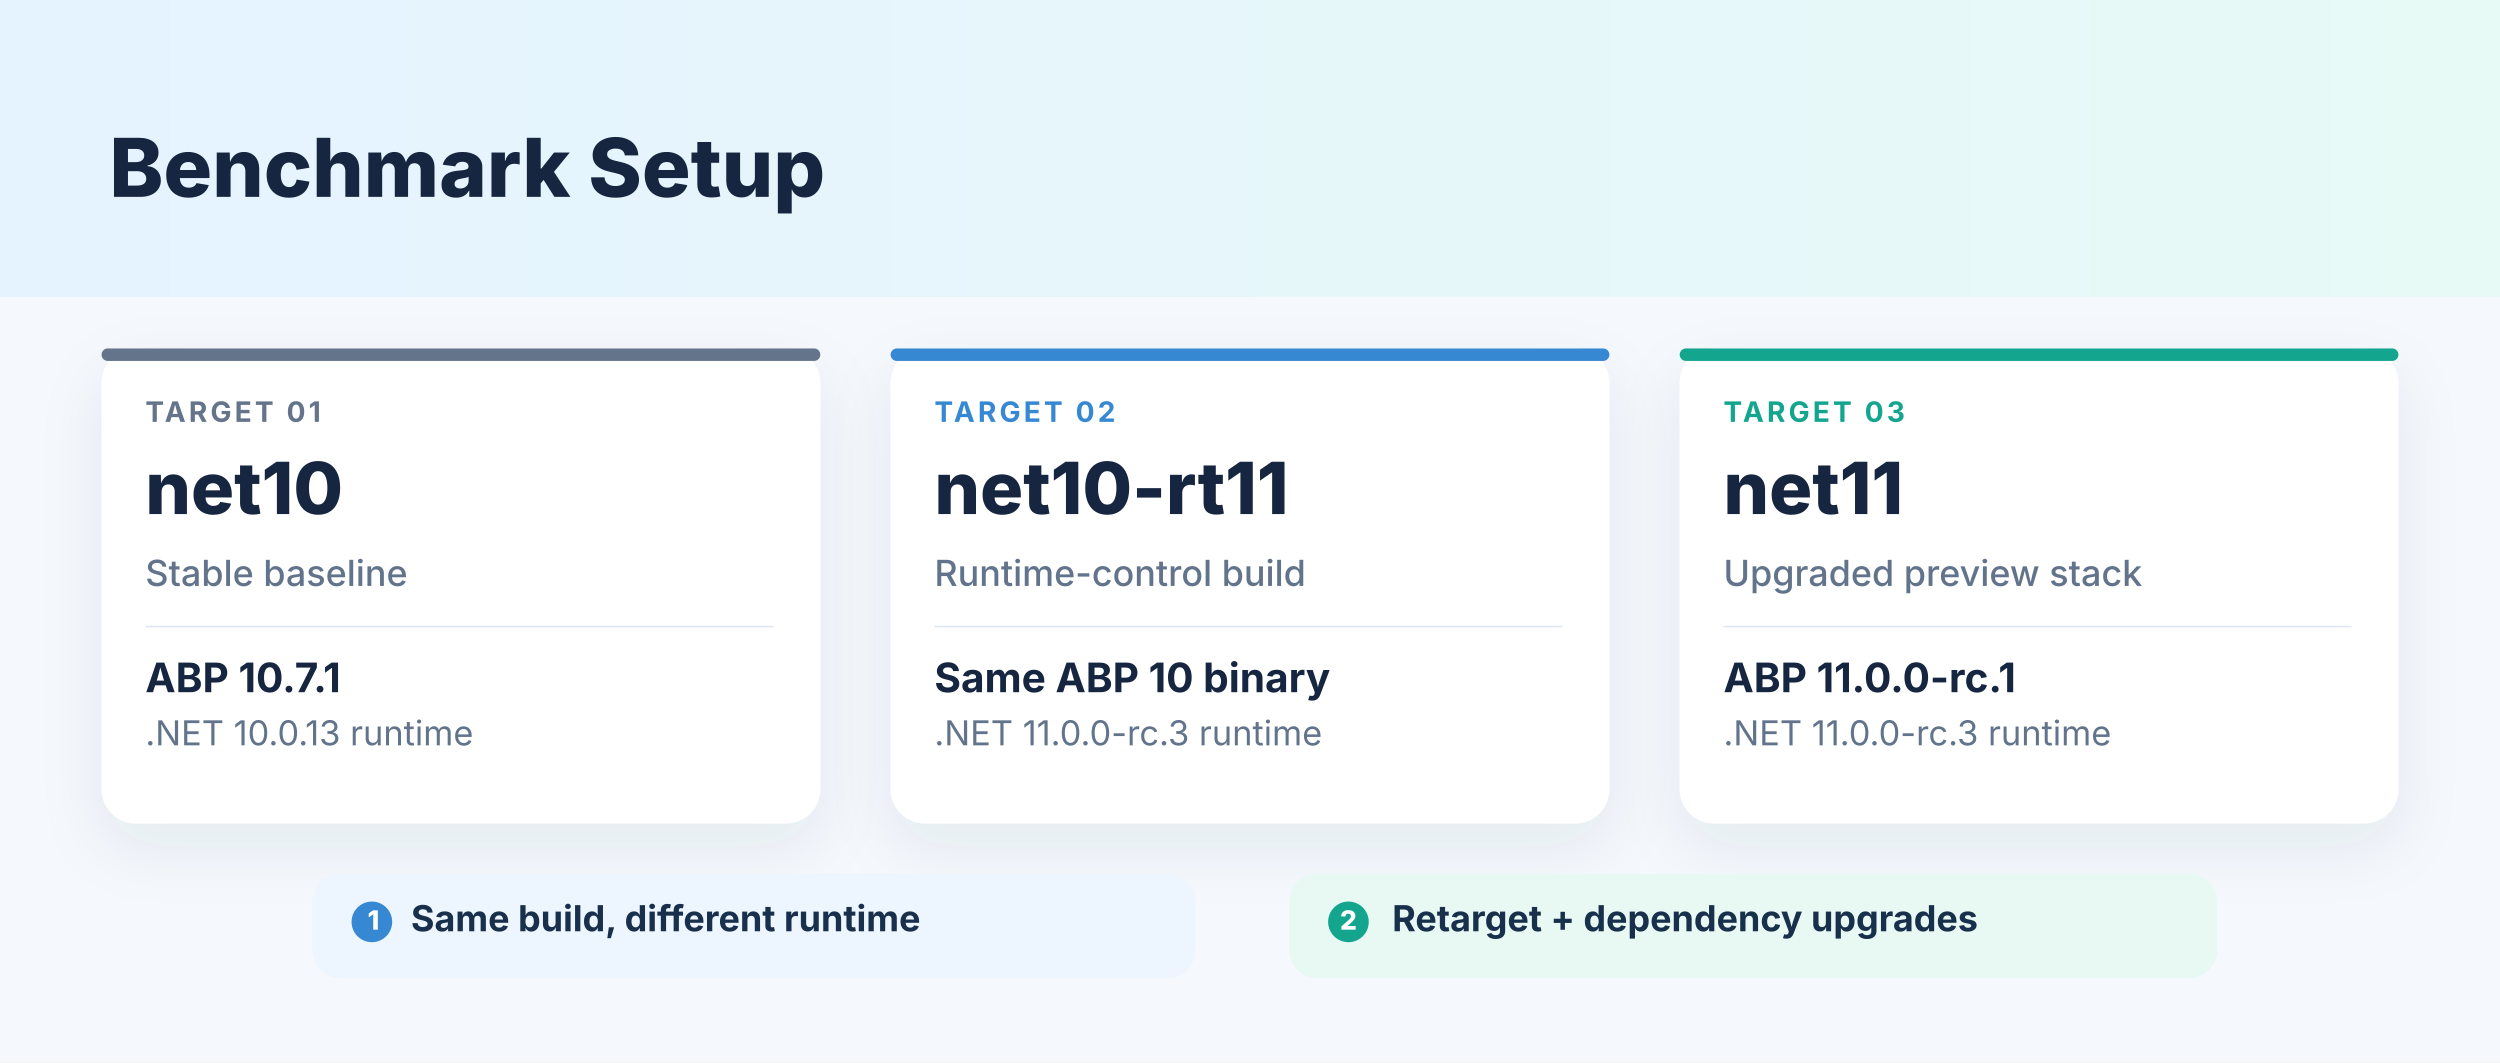
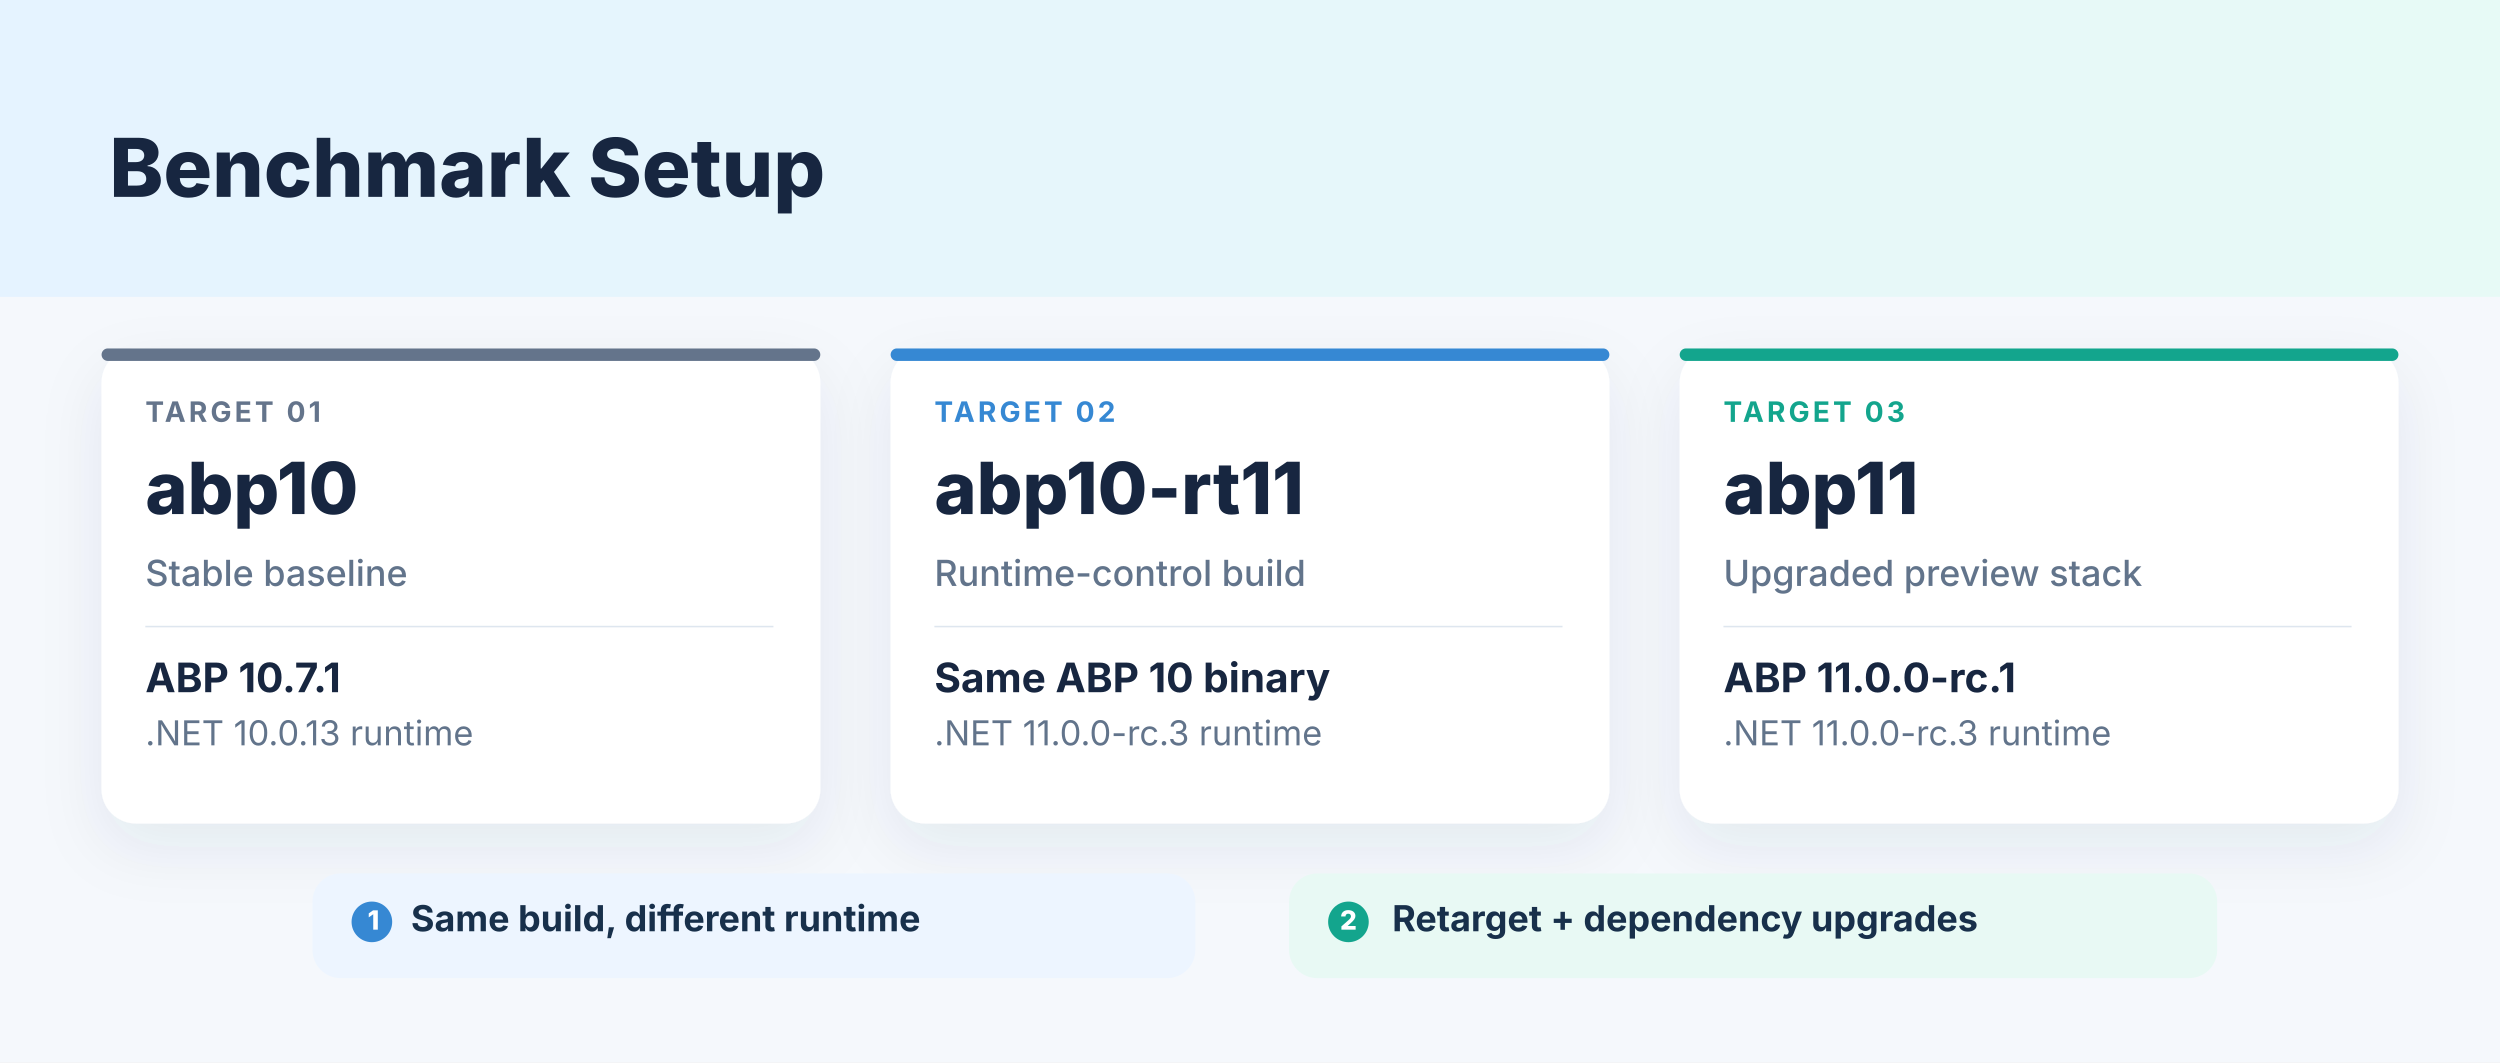
<svg xmlns="http://www.w3.org/2000/svg" width="1600" height="680" viewBox="0 0 1600 680" role="img">
  <defs>
    <filter id="shadow" x="-15%" y="-20%" width="135%" height="145%">
      <feDropShadow dx="0" dy="15" stdDeviation="20" flood-color="#263D59" flood-opacity="0.075" />
    </filter>
    <linearGradient id="headerGlow" x1="0" x2="1">
      <stop offset="0" stop-color="#E5F3FF" />
      <stop offset="1" stop-color="#E7FAF6" />
    </linearGradient>
  </defs>
  <style>text{font-family:Inter,'Segoe UI',Arial,sans-serif;font-variant-numeric:tabular-nums}.soft{filter:url(#shadow)}</style>
  <rect x="0" y="0" width="1600" height="680" rx="0" fill="#F5F8FC" />
  <rect x="0" y="0" width="1600" height="190" rx="0" fill="url(#headerGlow)" />
  <text x="70" y="126" font-size="52" font-weight="800" fill="#172640" text-anchor="start">Benchmark Setup</text>
  <g class="soft">
    <rect x="65" y="223" width="460" height="304" rx="22" fill="#FFFFFF" />
  </g>
  <rect x="65" y="223" width="460" height="8" rx="4" fill="#64748B" />
  <text x="93" y="270" font-size="18" font-weight="750" fill="#64748B" text-anchor="start" letter-spacing="2">TARGET 01</text>
-   <text x="93" y="329" font-size="46" font-weight="790" fill="#172640" text-anchor="start">net10</text>
+   <text x="93" y="329" font-size="46" font-weight="790" fill="#172640" text-anchor="start">abp10</text>
  <text x="93" y="375" font-size="23" font-weight="500" fill="#62748B" text-anchor="start">Stable baseline</text>
  <line x1="93" y1="401" x2="495" y2="401" stroke="#DEE6EF" stroke-width="1" />
  <text x="93" y="443" font-size="26" font-weight="650" fill="#172640" text-anchor="start">ABP 10.7.1</text>
  <text x="93" y="477" font-size="22" font-weight="400" fill="#62748B" text-anchor="start">.NET 10.0.13 runtime</text>
  <rect x="93" y="490" width="300" height="0" rx="0" fill="none" />
  <g class="soft">
    <rect x="570" y="223" width="460" height="304" rx="22" fill="#FFFFFF" />
  </g>
  <rect x="570" y="223" width="460" height="8" rx="4" fill="#3688D3" />
  <text x="598" y="270" font-size="18" font-weight="750" fill="#3688D3" text-anchor="start" letter-spacing="2">TARGET 02</text>
-   <text x="598" y="329" font-size="46" font-weight="790" fill="#172640" text-anchor="start">net10-rt11</text>
+   <text x="598" y="329" font-size="46" font-weight="790" fill="#172640" text-anchor="start">abp10-rt11</text>
  <text x="598" y="375" font-size="23" font-weight="500" fill="#62748B" text-anchor="start">Runtime-control build</text>
  <line x1="598" y1="401" x2="1000" y2="401" stroke="#DEE6EF" stroke-width="1" />
  <text x="598" y="443" font-size="26" font-weight="650" fill="#172640" text-anchor="start">Same ABP 10 binary</text>
  <text x="598" y="477" font-size="22" font-weight="400" fill="#62748B" text-anchor="start">.NET 11.0.0-rc.3 runtime</text>
  <rect x="598" y="490" width="300" height="0" rx="0" fill="none" />
  <g class="soft">
    <rect x="1075" y="223" width="460" height="304" rx="22" fill="#FFFFFF" />
  </g>
  <rect x="1075" y="223" width="460" height="8" rx="4" fill="#13A58D" />
  <text x="1103" y="270" font-size="18" font-weight="750" fill="#13A58D" text-anchor="start" letter-spacing="2">TARGET 03</text>
-   <text x="1103" y="329" font-size="46" font-weight="790" fill="#172640" text-anchor="start">net11</text>
+   <text x="1103" y="329" font-size="46" font-weight="790" fill="#172640" text-anchor="start">abp11</text>
  <text x="1103" y="375" font-size="23" font-weight="500" fill="#62748B" text-anchor="start">Upgraded preview stack</text>
  <line x1="1103" y1="401" x2="1505" y2="401" stroke="#DEE6EF" stroke-width="1" />
  <text x="1103" y="443" font-size="26" font-weight="650" fill="#172640" text-anchor="start">ABP 11.0.0-rc.1</text>
  <text x="1103" y="477" font-size="22" font-weight="400" fill="#62748B" text-anchor="start">.NET 11.0.0-rc.3 runtime</text>
  <rect x="1103" y="490" width="300" height="0" rx="0" fill="none" />
  <rect x="200" y="559" width="565" height="67" rx="18" fill="#EDF5FF" />
  <circle cx="238" cy="590" r="13" fill="#3688D3" />
  <text x="239" y="595" font-size="17" font-weight="800" fill="white" text-anchor="middle">1</text>
  <text x="263" y="596" font-size="23" font-weight="650" fill="#18304B" text-anchor="start">Same build, different runtime</text>
  <rect x="825" y="559" width="594" height="67" rx="18" fill="#E8F9F4" />
  <circle cx="863" cy="590" r="13" fill="#13A58D" />
  <text x="863" y="595" font-size="17" font-weight="800" fill="white" text-anchor="middle">2</text>
  <text x="891" y="596" font-size="23" font-weight="650" fill="#18304B" text-anchor="start">Retarget + dependency upgrades</text>
</svg>
